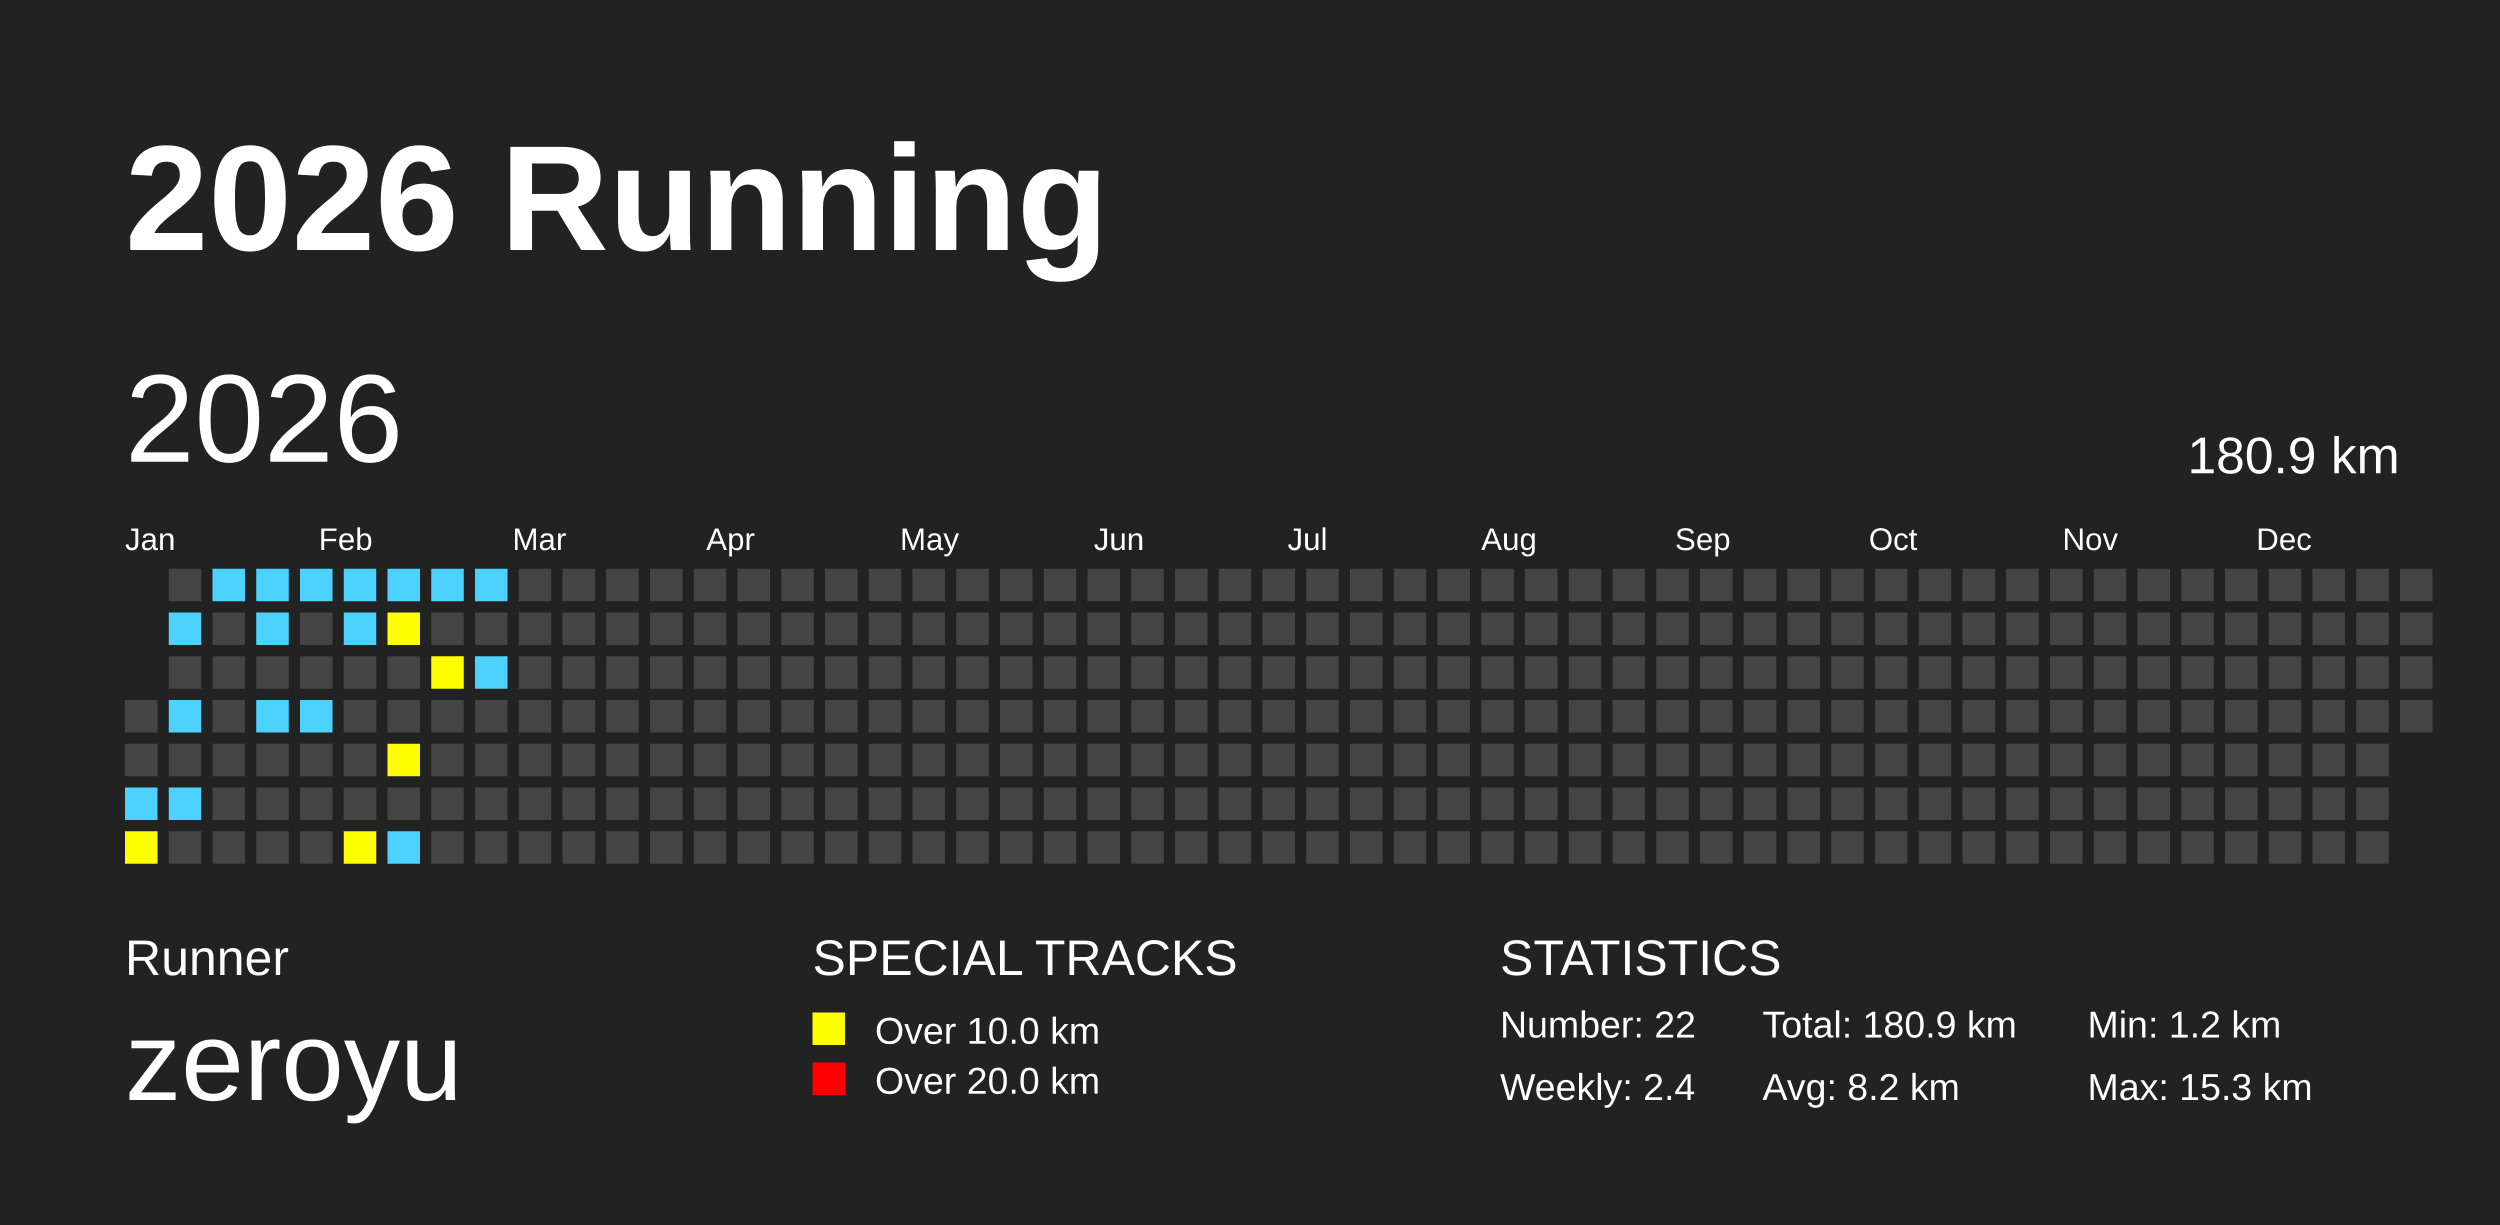
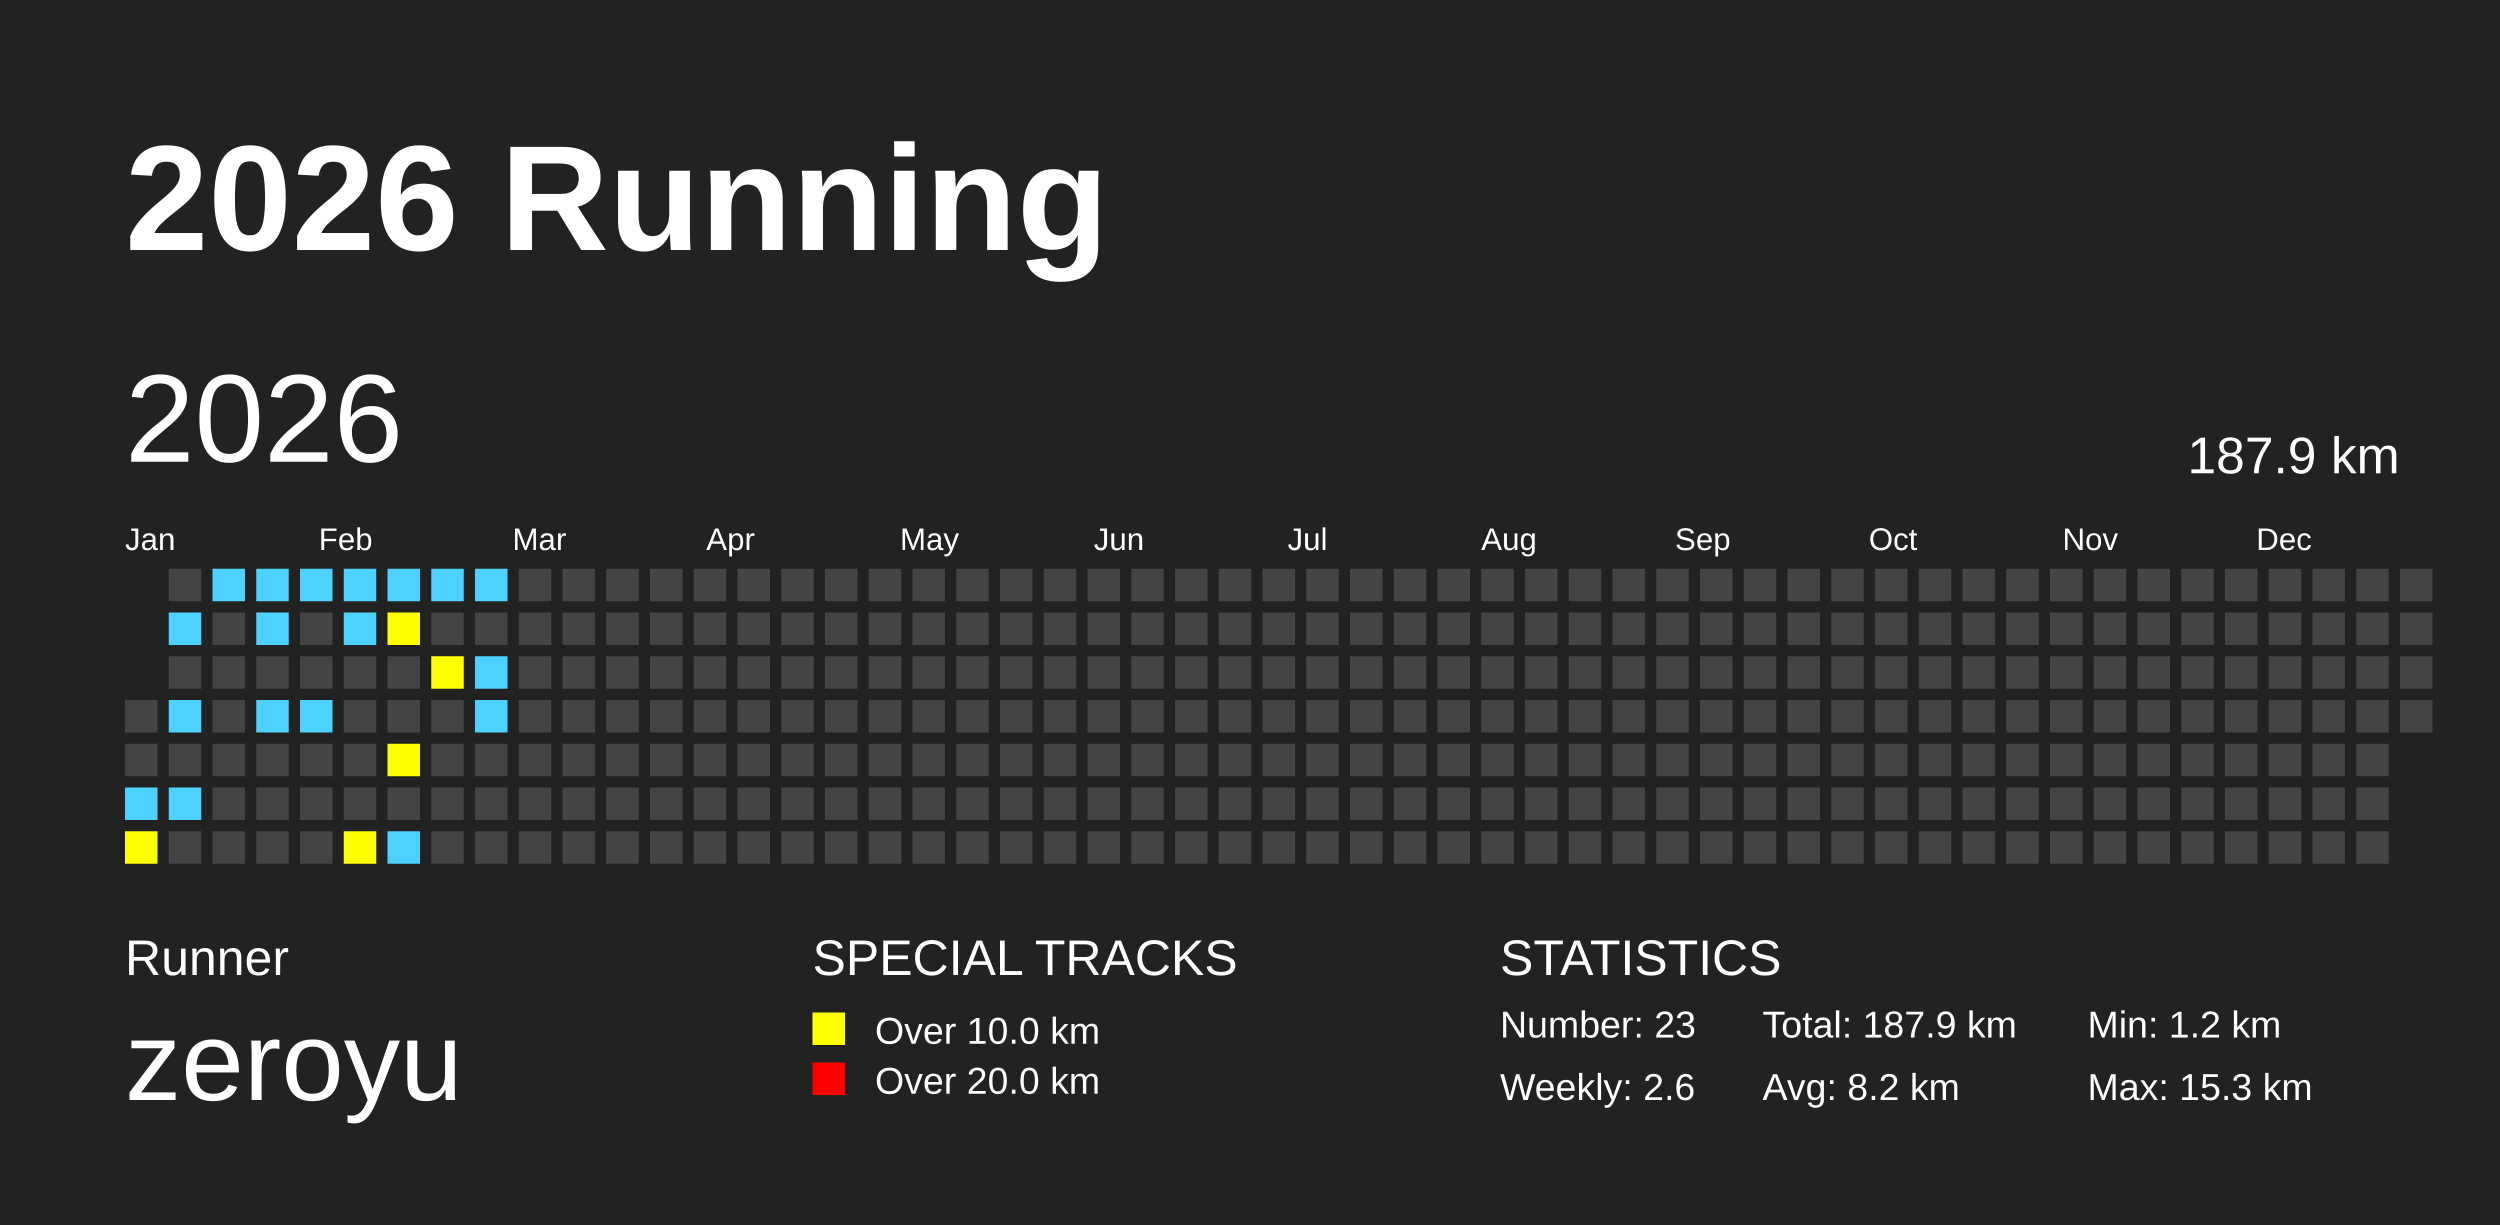
<svg xmlns="http://www.w3.org/2000/svg" baseProfile="full" height="98mm" version="1.1" viewBox="0,0,200,98" width="200mm">
  <defs />
  <rect fill="#222222" height="98" width="200" x="0" y="0" />
  <text fill="#FFFFFF" style="font-size:12px; font-family:Arial; font-weight:bold;" x="10" y="20">2026 Running</text>
  <text fill="#FFFFFF" style="font-size:4px; font-family:Arial" x="10" y="78">Runner</text>
  <text fill="#FFFFFF" style="font-size:9px; font-family:Arial" x="10" y="88">zeroyu</text>
  <text fill="#FFFFFF" style="font-size:4px; font-family:Arial" x="65" y="78">SPECIAL TRACKS</text>
  <rect fill="yellow" height="2.6" width="2.6" x="65" y="81" />
  <text fill="#FFFFFF" style="font-size:3px; font-family:Arial" x="70" y="83.5">Over 10.0 km</text>
  <rect fill="red" height="2.6" width="2.6" x="65" y="85" />
  <text fill="#FFFFFF" style="font-size:3px; font-family:Arial" x="70" y="87.5">Over 20.0 km</text>
  <text fill="#FFFFFF" style="font-size:4px; font-family:Arial" x="120" y="78">STATISTICS</text>
-   <text fill="#FFFFFF" style="font-size:3px; font-family:Arial" x="120" y="83">Number: 22</text>
-   <text fill="#FFFFFF" style="font-size:3px; font-family:Arial" x="120" y="88">Weekly: 2.4</text>
-   <text fill="#FFFFFF" style="font-size:3px; font-family:Arial" x="141" y="83">Total: 180.9 km</text>
+   <text fill="#FFFFFF" style="font-size:3px; font-family:Arial" x="120" y="83">Number: 23</text>
+   <text fill="#FFFFFF" style="font-size:3px; font-family:Arial" x="120" y="88">Weekly: 2.6</text>
+   <text fill="#FFFFFF" style="font-size:3px; font-family:Arial" x="141" y="83">Total: 187.9 km</text>
  <text fill="#FFFFFF" style="font-size:3px; font-family:Arial" x="141" y="88">Avg: 8.2 km</text>
  <text fill="#FFFFFF" style="font-size:3px; font-family:Arial" x="167" y="83">Min: 1.2 km</text>
  <text fill="#FFFFFF" style="font-size:3px; font-family:Arial" x="167" y="88">Max: 15.3 km</text>
  <text dominant-baseline="hanging" fill="#FFFFFF" style="font-size:10.0px; font-family:Arial;" x="10" y="30">2026</text>
-   <text dominant-baseline="hanging" fill="#FFFFFF" style="font-size:4.125px; font-family:Arial;" x="175" y="35">180.9 km</text>
+   <text dominant-baseline="hanging" fill="#FFFFFF" style="font-size:4.125px; font-family:Arial;" x="175" y="35">187.9 km</text>
  <text fill="#FFFFFF" style="font-size:2.5px; font-family:Arial" x="10.0" y="44">Jan</text>
  <text fill="#FFFFFF" style="font-size:2.5px; font-family:Arial" x="25.5" y="44">Feb</text>
  <text fill="#FFFFFF" style="font-size:2.5px; font-family:Arial" x="41.0" y="44">Mar</text>
  <text fill="#FFFFFF" style="font-size:2.5px; font-family:Arial" x="56.5" y="44">Apr</text>
  <text fill="#FFFFFF" style="font-size:2.5px; font-family:Arial" x="72.0" y="44">May</text>
  <text fill="#FFFFFF" style="font-size:2.5px; font-family:Arial" x="87.5" y="44">Jun</text>
  <text fill="#FFFFFF" style="font-size:2.5px; font-family:Arial" x="103.0" y="44">Jul</text>
  <text fill="#FFFFFF" style="font-size:2.5px; font-family:Arial" x="118.5" y="44">Aug</text>
  <text fill="#FFFFFF" style="font-size:2.5px; font-family:Arial" x="134.0" y="44">Sep</text>
  <text fill="#FFFFFF" style="font-size:2.5px; font-family:Arial" x="149.5" y="44">Oct</text>
  <text fill="#FFFFFF" style="font-size:2.5px; font-family:Arial" x="165.0" y="44">Nov</text>
  <text fill="#FFFFFF" style="font-size:2.5px; font-family:Arial" x="180.5" y="44">Dec</text>
  <rect fill="#444444" height="2.6" width="2.6" x="10.0" y="56.0" />
  <rect fill="#444444" height="2.6" width="2.6" x="10.0" y="59.5" />
  <rect fill="#4DD2FF" height="2.6" width="2.6" x="10.0" y="63.0" />
  <rect fill="yellow" height="2.6" width="2.6" x="10.0" y="66.5" />
  <rect fill="#444444" height="2.6" width="2.6" x="13.5" y="45.5" />
  <rect fill="#4DD2FF" height="2.6" width="2.6" x="13.5" y="49.0" />
  <rect fill="#444444" height="2.6" width="2.6" x="13.5" y="52.5" />
  <rect fill="#4DD2FF" height="2.6" width="2.6" x="13.5" y="56.0" />
  <rect fill="#444444" height="2.6" width="2.6" x="13.5" y="59.5" />
  <rect fill="#4DD2FF" height="2.6" width="2.6" x="13.5" y="63.0" />
  <rect fill="#444444" height="2.6" width="2.6" x="13.5" y="66.5" />
  <rect fill="#4DD2FF" height="2.6" width="2.6" x="17.0" y="45.5" />
  <rect fill="#444444" height="2.6" width="2.6" x="17.0" y="49.0" />
  <rect fill="#444444" height="2.6" width="2.6" x="17.0" y="52.5" />
  <rect fill="#444444" height="2.6" width="2.6" x="17.0" y="56.0" />
  <rect fill="#444444" height="2.6" width="2.6" x="17.0" y="59.5" />
  <rect fill="#444444" height="2.6" width="2.6" x="17.0" y="63.0" />
  <rect fill="#444444" height="2.6" width="2.6" x="17.0" y="66.5" />
  <rect fill="#4DD2FF" height="2.6" width="2.6" x="20.5" y="45.5" />
  <rect fill="#4DD2FF" height="2.6" width="2.6" x="20.5" y="49.0" />
  <rect fill="#444444" height="2.6" width="2.6" x="20.5" y="52.5" />
  <rect fill="#4DD2FF" height="2.6" width="2.6" x="20.5" y="56.0" />
  <rect fill="#444444" height="2.6" width="2.6" x="20.5" y="59.5" />
  <rect fill="#444444" height="2.6" width="2.6" x="20.5" y="63.0" />
  <rect fill="#444444" height="2.6" width="2.6" x="20.5" y="66.5" />
  <rect fill="#4DD2FF" height="2.6" width="2.6" x="24.0" y="45.5" />
  <rect fill="#444444" height="2.6" width="2.6" x="24.0" y="49.0" />
  <rect fill="#444444" height="2.6" width="2.6" x="24.0" y="52.5" />
  <rect fill="#4DD2FF" height="2.6" width="2.6" x="24.0" y="56.0" />
  <rect fill="#444444" height="2.6" width="2.6" x="24.0" y="59.5" />
  <rect fill="#444444" height="2.6" width="2.6" x="24.0" y="63.0" />
  <rect fill="#444444" height="2.6" width="2.6" x="24.0" y="66.5" />
  <rect fill="#4DD2FF" height="2.6" width="2.6" x="27.5" y="45.5" />
  <rect fill="#4DD2FF" height="2.6" width="2.6" x="27.5" y="49.0" />
  <rect fill="#444444" height="2.6" width="2.6" x="27.5" y="52.5" />
  <rect fill="#444444" height="2.6" width="2.6" x="27.5" y="56.0" />
  <rect fill="#444444" height="2.6" width="2.6" x="27.5" y="59.5" />
  <rect fill="#444444" height="2.6" width="2.6" x="27.5" y="63.0" />
  <rect fill="yellow" height="2.6" width="2.6" x="27.5" y="66.5" />
  <rect fill="#4DD2FF" height="2.6" width="2.6" x="31.0" y="45.5" />
  <rect fill="yellow" height="2.6" width="2.6" x="31.0" y="49.0" />
  <rect fill="#444444" height="2.6" width="2.6" x="31.0" y="52.5" />
  <rect fill="#444444" height="2.6" width="2.6" x="31.0" y="56.0" />
  <rect fill="yellow" height="2.6" width="2.6" x="31.0" y="59.5" />
  <rect fill="#444444" height="2.6" width="2.6" x="31.0" y="63.0" />
  <rect fill="#4DD2FF" height="2.6" width="2.6" x="31.0" y="66.5" />
  <rect fill="#4DD2FF" height="2.6" width="2.6" x="34.5" y="45.5" />
  <rect fill="#444444" height="2.6" width="2.6" x="34.5" y="49.0" />
  <rect fill="yellow" height="2.6" width="2.6" x="34.5" y="52.5" />
  <rect fill="#444444" height="2.6" width="2.6" x="34.5" y="56.0" />
  <rect fill="#444444" height="2.6" width="2.6" x="34.5" y="59.5" />
  <rect fill="#444444" height="2.6" width="2.6" x="34.5" y="63.0" />
  <rect fill="#444444" height="2.6" width="2.6" x="34.5" y="66.5" />
  <rect fill="#4DD2FF" height="2.6" width="2.6" x="38.0" y="45.5" />
  <rect fill="#444444" height="2.6" width="2.6" x="38.0" y="49.0" />
  <rect fill="#4DD2FF" height="2.6" width="2.6" x="38.0" y="52.5" />
-   <rect fill="#444444" height="2.6" width="2.6" x="38.0" y="56.0" />
+   <rect fill="#4DD2FF" height="2.6" width="2.6" x="38.0" y="56.0" />
  <rect fill="#444444" height="2.6" width="2.6" x="38.0" y="59.5" />
  <rect fill="#444444" height="2.6" width="2.6" x="38.0" y="63.0" />
  <rect fill="#444444" height="2.6" width="2.6" x="38.0" y="66.5" />
  <rect fill="#444444" height="2.6" width="2.6" x="41.5" y="45.5" />
  <rect fill="#444444" height="2.6" width="2.6" x="41.5" y="49.0" />
  <rect fill="#444444" height="2.6" width="2.6" x="41.5" y="52.5" />
  <rect fill="#444444" height="2.6" width="2.6" x="41.5" y="56.0" />
  <rect fill="#444444" height="2.6" width="2.6" x="41.5" y="59.5" />
  <rect fill="#444444" height="2.6" width="2.6" x="41.5" y="63.0" />
  <rect fill="#444444" height="2.6" width="2.6" x="41.5" y="66.5" />
  <rect fill="#444444" height="2.6" width="2.6" x="45.0" y="45.5" />
  <rect fill="#444444" height="2.6" width="2.6" x="45.0" y="49.0" />
  <rect fill="#444444" height="2.6" width="2.6" x="45.0" y="52.5" />
  <rect fill="#444444" height="2.6" width="2.6" x="45.0" y="56.0" />
  <rect fill="#444444" height="2.6" width="2.6" x="45.0" y="59.5" />
  <rect fill="#444444" height="2.6" width="2.6" x="45.0" y="63.0" />
  <rect fill="#444444" height="2.6" width="2.6" x="45.0" y="66.5" />
  <rect fill="#444444" height="2.6" width="2.6" x="48.5" y="45.5" />
  <rect fill="#444444" height="2.6" width="2.6" x="48.5" y="49.0" />
  <rect fill="#444444" height="2.6" width="2.6" x="48.5" y="52.5" />
  <rect fill="#444444" height="2.6" width="2.6" x="48.5" y="56.0" />
  <rect fill="#444444" height="2.6" width="2.6" x="48.5" y="59.5" />
  <rect fill="#444444" height="2.6" width="2.6" x="48.5" y="63.0" />
  <rect fill="#444444" height="2.6" width="2.6" x="48.5" y="66.5" />
  <rect fill="#444444" height="2.6" width="2.6" x="52.0" y="45.5" />
  <rect fill="#444444" height="2.6" width="2.6" x="52.0" y="49.0" />
  <rect fill="#444444" height="2.6" width="2.6" x="52.0" y="52.5" />
  <rect fill="#444444" height="2.6" width="2.6" x="52.0" y="56.0" />
  <rect fill="#444444" height="2.6" width="2.6" x="52.0" y="59.5" />
  <rect fill="#444444" height="2.6" width="2.6" x="52.0" y="63.0" />
  <rect fill="#444444" height="2.6" width="2.6" x="52.0" y="66.5" />
  <rect fill="#444444" height="2.6" width="2.6" x="55.5" y="45.5" />
  <rect fill="#444444" height="2.6" width="2.6" x="55.5" y="49.0" />
  <rect fill="#444444" height="2.6" width="2.6" x="55.5" y="52.5" />
  <rect fill="#444444" height="2.6" width="2.6" x="55.5" y="56.0" />
  <rect fill="#444444" height="2.6" width="2.6" x="55.5" y="59.5" />
  <rect fill="#444444" height="2.6" width="2.6" x="55.5" y="63.0" />
  <rect fill="#444444" height="2.6" width="2.6" x="55.5" y="66.5" />
  <rect fill="#444444" height="2.6" width="2.6" x="59.0" y="45.5" />
  <rect fill="#444444" height="2.6" width="2.6" x="59.0" y="49.0" />
  <rect fill="#444444" height="2.6" width="2.6" x="59.0" y="52.5" />
  <rect fill="#444444" height="2.6" width="2.6" x="59.0" y="56.0" />
  <rect fill="#444444" height="2.6" width="2.6" x="59.0" y="59.5" />
  <rect fill="#444444" height="2.6" width="2.6" x="59.0" y="63.0" />
  <rect fill="#444444" height="2.6" width="2.6" x="59.0" y="66.5" />
  <rect fill="#444444" height="2.6" width="2.6" x="62.5" y="45.5" />
  <rect fill="#444444" height="2.6" width="2.6" x="62.5" y="49.0" />
  <rect fill="#444444" height="2.6" width="2.6" x="62.5" y="52.5" />
  <rect fill="#444444" height="2.6" width="2.6" x="62.5" y="56.0" />
  <rect fill="#444444" height="2.6" width="2.6" x="62.5" y="59.5" />
  <rect fill="#444444" height="2.6" width="2.6" x="62.5" y="63.0" />
  <rect fill="#444444" height="2.6" width="2.6" x="62.5" y="66.5" />
  <rect fill="#444444" height="2.6" width="2.6" x="66.0" y="45.5" />
  <rect fill="#444444" height="2.6" width="2.6" x="66.0" y="49.0" />
  <rect fill="#444444" height="2.6" width="2.6" x="66.0" y="52.5" />
  <rect fill="#444444" height="2.6" width="2.6" x="66.0" y="56.0" />
  <rect fill="#444444" height="2.6" width="2.6" x="66.0" y="59.5" />
  <rect fill="#444444" height="2.6" width="2.6" x="66.0" y="63.0" />
  <rect fill="#444444" height="2.6" width="2.6" x="66.0" y="66.5" />
  <rect fill="#444444" height="2.6" width="2.6" x="69.5" y="45.5" />
  <rect fill="#444444" height="2.6" width="2.6" x="69.5" y="49.0" />
  <rect fill="#444444" height="2.6" width="2.6" x="69.5" y="52.5" />
  <rect fill="#444444" height="2.6" width="2.6" x="69.5" y="56.0" />
  <rect fill="#444444" height="2.6" width="2.6" x="69.5" y="59.5" />
  <rect fill="#444444" height="2.6" width="2.6" x="69.5" y="63.0" />
  <rect fill="#444444" height="2.6" width="2.6" x="69.5" y="66.5" />
  <rect fill="#444444" height="2.6" width="2.6" x="73.0" y="45.5" />
  <rect fill="#444444" height="2.6" width="2.6" x="73.0" y="49.0" />
  <rect fill="#444444" height="2.6" width="2.6" x="73.0" y="52.5" />
  <rect fill="#444444" height="2.6" width="2.6" x="73.0" y="56.0" />
  <rect fill="#444444" height="2.6" width="2.6" x="73.0" y="59.5" />
  <rect fill="#444444" height="2.6" width="2.6" x="73.0" y="63.0" />
  <rect fill="#444444" height="2.6" width="2.6" x="73.0" y="66.5" />
  <rect fill="#444444" height="2.6" width="2.6" x="76.5" y="45.5" />
  <rect fill="#444444" height="2.6" width="2.6" x="76.5" y="49.0" />
  <rect fill="#444444" height="2.6" width="2.6" x="76.5" y="52.5" />
  <rect fill="#444444" height="2.6" width="2.6" x="76.5" y="56.0" />
  <rect fill="#444444" height="2.6" width="2.6" x="76.5" y="59.5" />
  <rect fill="#444444" height="2.6" width="2.6" x="76.5" y="63.0" />
  <rect fill="#444444" height="2.6" width="2.6" x="76.5" y="66.5" />
  <rect fill="#444444" height="2.6" width="2.6" x="80.0" y="45.5" />
  <rect fill="#444444" height="2.6" width="2.6" x="80.0" y="49.0" />
  <rect fill="#444444" height="2.6" width="2.6" x="80.0" y="52.5" />
  <rect fill="#444444" height="2.6" width="2.6" x="80.0" y="56.0" />
  <rect fill="#444444" height="2.6" width="2.6" x="80.0" y="59.5" />
  <rect fill="#444444" height="2.6" width="2.6" x="80.0" y="63.0" />
  <rect fill="#444444" height="2.6" width="2.6" x="80.0" y="66.5" />
  <rect fill="#444444" height="2.6" width="2.6" x="83.5" y="45.5" />
  <rect fill="#444444" height="2.6" width="2.6" x="83.5" y="49.0" />
  <rect fill="#444444" height="2.6" width="2.6" x="83.5" y="52.5" />
  <rect fill="#444444" height="2.6" width="2.6" x="83.5" y="56.0" />
  <rect fill="#444444" height="2.6" width="2.6" x="83.5" y="59.5" />
  <rect fill="#444444" height="2.6" width="2.6" x="83.5" y="63.0" />
  <rect fill="#444444" height="2.6" width="2.6" x="83.5" y="66.5" />
  <rect fill="#444444" height="2.6" width="2.6" x="87.0" y="45.5" />
  <rect fill="#444444" height="2.6" width="2.6" x="87.0" y="49.0" />
  <rect fill="#444444" height="2.6" width="2.6" x="87.0" y="52.5" />
  <rect fill="#444444" height="2.6" width="2.6" x="87.0" y="56.0" />
  <rect fill="#444444" height="2.6" width="2.6" x="87.0" y="59.5" />
  <rect fill="#444444" height="2.6" width="2.6" x="87.0" y="63.0" />
  <rect fill="#444444" height="2.6" width="2.6" x="87.0" y="66.5" />
  <rect fill="#444444" height="2.6" width="2.6" x="90.5" y="45.5" />
  <rect fill="#444444" height="2.6" width="2.6" x="90.5" y="49.0" />
  <rect fill="#444444" height="2.6" width="2.6" x="90.5" y="52.5" />
  <rect fill="#444444" height="2.6" width="2.6" x="90.5" y="56.0" />
  <rect fill="#444444" height="2.6" width="2.6" x="90.5" y="59.5" />
  <rect fill="#444444" height="2.6" width="2.6" x="90.5" y="63.0" />
  <rect fill="#444444" height="2.6" width="2.6" x="90.5" y="66.5" />
  <rect fill="#444444" height="2.6" width="2.6" x="94.0" y="45.5" />
  <rect fill="#444444" height="2.6" width="2.6" x="94.0" y="49.0" />
  <rect fill="#444444" height="2.6" width="2.6" x="94.0" y="52.5" />
  <rect fill="#444444" height="2.6" width="2.6" x="94.0" y="56.0" />
  <rect fill="#444444" height="2.6" width="2.6" x="94.0" y="59.5" />
  <rect fill="#444444" height="2.6" width="2.6" x="94.0" y="63.0" />
  <rect fill="#444444" height="2.6" width="2.6" x="94.0" y="66.5" />
  <rect fill="#444444" height="2.6" width="2.6" x="97.5" y="45.5" />
  <rect fill="#444444" height="2.6" width="2.6" x="97.5" y="49.0" />
  <rect fill="#444444" height="2.6" width="2.6" x="97.5" y="52.5" />
  <rect fill="#444444" height="2.6" width="2.6" x="97.5" y="56.0" />
  <rect fill="#444444" height="2.6" width="2.6" x="97.5" y="59.5" />
  <rect fill="#444444" height="2.6" width="2.6" x="97.5" y="63.0" />
  <rect fill="#444444" height="2.6" width="2.6" x="97.5" y="66.5" />
  <rect fill="#444444" height="2.6" width="2.6" x="101.0" y="45.5" />
  <rect fill="#444444" height="2.6" width="2.6" x="101.0" y="49.0" />
  <rect fill="#444444" height="2.6" width="2.6" x="101.0" y="52.5" />
  <rect fill="#444444" height="2.6" width="2.6" x="101.0" y="56.0" />
  <rect fill="#444444" height="2.6" width="2.6" x="101.0" y="59.5" />
  <rect fill="#444444" height="2.6" width="2.6" x="101.0" y="63.0" />
  <rect fill="#444444" height="2.6" width="2.6" x="101.0" y="66.5" />
  <rect fill="#444444" height="2.6" width="2.6" x="104.5" y="45.5" />
  <rect fill="#444444" height="2.6" width="2.6" x="104.5" y="49.0" />
  <rect fill="#444444" height="2.6" width="2.6" x="104.5" y="52.5" />
  <rect fill="#444444" height="2.6" width="2.6" x="104.5" y="56.0" />
  <rect fill="#444444" height="2.6" width="2.6" x="104.5" y="59.5" />
  <rect fill="#444444" height="2.6" width="2.6" x="104.5" y="63.0" />
  <rect fill="#444444" height="2.6" width="2.6" x="104.5" y="66.5" />
  <rect fill="#444444" height="2.6" width="2.6" x="108.0" y="45.5" />
  <rect fill="#444444" height="2.6" width="2.6" x="108.0" y="49.0" />
  <rect fill="#444444" height="2.6" width="2.6" x="108.0" y="52.5" />
  <rect fill="#444444" height="2.6" width="2.6" x="108.0" y="56.0" />
  <rect fill="#444444" height="2.6" width="2.6" x="108.0" y="59.5" />
  <rect fill="#444444" height="2.6" width="2.6" x="108.0" y="63.0" />
  <rect fill="#444444" height="2.6" width="2.6" x="108.0" y="66.5" />
  <rect fill="#444444" height="2.6" width="2.6" x="111.5" y="45.5" />
  <rect fill="#444444" height="2.6" width="2.6" x="111.5" y="49.0" />
  <rect fill="#444444" height="2.6" width="2.6" x="111.5" y="52.5" />
  <rect fill="#444444" height="2.6" width="2.6" x="111.5" y="56.0" />
  <rect fill="#444444" height="2.6" width="2.6" x="111.5" y="59.5" />
  <rect fill="#444444" height="2.6" width="2.6" x="111.5" y="63.0" />
  <rect fill="#444444" height="2.6" width="2.6" x="111.5" y="66.5" />
  <rect fill="#444444" height="2.6" width="2.6" x="115.0" y="45.5" />
  <rect fill="#444444" height="2.6" width="2.6" x="115.0" y="49.0" />
  <rect fill="#444444" height="2.6" width="2.6" x="115.0" y="52.5" />
  <rect fill="#444444" height="2.6" width="2.6" x="115.0" y="56.0" />
  <rect fill="#444444" height="2.6" width="2.6" x="115.0" y="59.5" />
  <rect fill="#444444" height="2.6" width="2.6" x="115.0" y="63.0" />
  <rect fill="#444444" height="2.6" width="2.6" x="115.0" y="66.5" />
  <rect fill="#444444" height="2.6" width="2.6" x="118.5" y="45.5" />
  <rect fill="#444444" height="2.6" width="2.6" x="118.5" y="49.0" />
  <rect fill="#444444" height="2.6" width="2.6" x="118.5" y="52.5" />
  <rect fill="#444444" height="2.6" width="2.6" x="118.5" y="56.0" />
  <rect fill="#444444" height="2.6" width="2.6" x="118.5" y="59.5" />
  <rect fill="#444444" height="2.6" width="2.6" x="118.5" y="63.0" />
  <rect fill="#444444" height="2.6" width="2.6" x="118.5" y="66.5" />
  <rect fill="#444444" height="2.6" width="2.6" x="122.0" y="45.5" />
  <rect fill="#444444" height="2.6" width="2.6" x="122.0" y="49.0" />
  <rect fill="#444444" height="2.6" width="2.6" x="122.0" y="52.5" />
  <rect fill="#444444" height="2.6" width="2.6" x="122.0" y="56.0" />
  <rect fill="#444444" height="2.6" width="2.6" x="122.0" y="59.5" />
  <rect fill="#444444" height="2.6" width="2.6" x="122.0" y="63.0" />
  <rect fill="#444444" height="2.6" width="2.6" x="122.0" y="66.5" />
  <rect fill="#444444" height="2.6" width="2.6" x="125.5" y="45.5" />
  <rect fill="#444444" height="2.6" width="2.6" x="125.5" y="49.0" />
  <rect fill="#444444" height="2.6" width="2.6" x="125.5" y="52.5" />
  <rect fill="#444444" height="2.6" width="2.6" x="125.5" y="56.0" />
  <rect fill="#444444" height="2.6" width="2.6" x="125.5" y="59.5" />
  <rect fill="#444444" height="2.6" width="2.6" x="125.5" y="63.0" />
  <rect fill="#444444" height="2.6" width="2.6" x="125.5" y="66.5" />
  <rect fill="#444444" height="2.6" width="2.6" x="129.0" y="45.5" />
  <rect fill="#444444" height="2.6" width="2.6" x="129.0" y="49.0" />
  <rect fill="#444444" height="2.6" width="2.6" x="129.0" y="52.5" />
  <rect fill="#444444" height="2.6" width="2.6" x="129.0" y="56.0" />
  <rect fill="#444444" height="2.6" width="2.6" x="129.0" y="59.5" />
  <rect fill="#444444" height="2.6" width="2.6" x="129.0" y="63.0" />
  <rect fill="#444444" height="2.6" width="2.6" x="129.0" y="66.5" />
  <rect fill="#444444" height="2.6" width="2.6" x="132.5" y="45.5" />
  <rect fill="#444444" height="2.6" width="2.6" x="132.5" y="49.0" />
  <rect fill="#444444" height="2.6" width="2.6" x="132.5" y="52.5" />
  <rect fill="#444444" height="2.6" width="2.6" x="132.5" y="56.0" />
  <rect fill="#444444" height="2.6" width="2.6" x="132.5" y="59.5" />
  <rect fill="#444444" height="2.6" width="2.6" x="132.5" y="63.0" />
  <rect fill="#444444" height="2.6" width="2.6" x="132.5" y="66.5" />
  <rect fill="#444444" height="2.6" width="2.6" x="136.0" y="45.5" />
  <rect fill="#444444" height="2.6" width="2.6" x="136.0" y="49.0" />
  <rect fill="#444444" height="2.6" width="2.6" x="136.0" y="52.5" />
  <rect fill="#444444" height="2.6" width="2.6" x="136.0" y="56.0" />
  <rect fill="#444444" height="2.6" width="2.6" x="136.0" y="59.5" />
  <rect fill="#444444" height="2.6" width="2.6" x="136.0" y="63.0" />
  <rect fill="#444444" height="2.6" width="2.6" x="136.0" y="66.5" />
  <rect fill="#444444" height="2.6" width="2.6" x="139.5" y="45.5" />
  <rect fill="#444444" height="2.6" width="2.6" x="139.5" y="49.0" />
  <rect fill="#444444" height="2.6" width="2.6" x="139.5" y="52.5" />
  <rect fill="#444444" height="2.6" width="2.6" x="139.5" y="56.0" />
  <rect fill="#444444" height="2.6" width="2.6" x="139.5" y="59.5" />
  <rect fill="#444444" height="2.6" width="2.6" x="139.5" y="63.0" />
  <rect fill="#444444" height="2.6" width="2.6" x="139.5" y="66.5" />
  <rect fill="#444444" height="2.6" width="2.6" x="143.0" y="45.5" />
  <rect fill="#444444" height="2.6" width="2.6" x="143.0" y="49.0" />
  <rect fill="#444444" height="2.6" width="2.6" x="143.0" y="52.5" />
  <rect fill="#444444" height="2.6" width="2.6" x="143.0" y="56.0" />
  <rect fill="#444444" height="2.6" width="2.6" x="143.0" y="59.5" />
  <rect fill="#444444" height="2.6" width="2.6" x="143.0" y="63.0" />
  <rect fill="#444444" height="2.6" width="2.6" x="143.0" y="66.5" />
  <rect fill="#444444" height="2.6" width="2.6" x="146.5" y="45.5" />
  <rect fill="#444444" height="2.6" width="2.6" x="146.5" y="49.0" />
  <rect fill="#444444" height="2.6" width="2.6" x="146.5" y="52.5" />
  <rect fill="#444444" height="2.6" width="2.6" x="146.5" y="56.0" />
  <rect fill="#444444" height="2.6" width="2.6" x="146.5" y="59.5" />
  <rect fill="#444444" height="2.6" width="2.6" x="146.5" y="63.0" />
  <rect fill="#444444" height="2.6" width="2.6" x="146.5" y="66.5" />
  <rect fill="#444444" height="2.6" width="2.6" x="150.0" y="45.5" />
  <rect fill="#444444" height="2.6" width="2.6" x="150.0" y="49.0" />
  <rect fill="#444444" height="2.6" width="2.6" x="150.0" y="52.5" />
  <rect fill="#444444" height="2.6" width="2.6" x="150.0" y="56.0" />
  <rect fill="#444444" height="2.6" width="2.6" x="150.0" y="59.5" />
  <rect fill="#444444" height="2.6" width="2.6" x="150.0" y="63.0" />
  <rect fill="#444444" height="2.6" width="2.6" x="150.0" y="66.5" />
  <rect fill="#444444" height="2.6" width="2.6" x="153.5" y="45.5" />
  <rect fill="#444444" height="2.6" width="2.6" x="153.5" y="49.0" />
  <rect fill="#444444" height="2.6" width="2.6" x="153.5" y="52.5" />
  <rect fill="#444444" height="2.6" width="2.6" x="153.5" y="56.0" />
  <rect fill="#444444" height="2.6" width="2.6" x="153.5" y="59.5" />
  <rect fill="#444444" height="2.6" width="2.6" x="153.5" y="63.0" />
  <rect fill="#444444" height="2.6" width="2.6" x="153.5" y="66.5" />
  <rect fill="#444444" height="2.6" width="2.6" x="157.0" y="45.5" />
  <rect fill="#444444" height="2.6" width="2.6" x="157.0" y="49.0" />
  <rect fill="#444444" height="2.6" width="2.6" x="157.0" y="52.5" />
  <rect fill="#444444" height="2.6" width="2.6" x="157.0" y="56.0" />
  <rect fill="#444444" height="2.6" width="2.6" x="157.0" y="59.5" />
  <rect fill="#444444" height="2.6" width="2.6" x="157.0" y="63.0" />
  <rect fill="#444444" height="2.6" width="2.6" x="157.0" y="66.5" />
  <rect fill="#444444" height="2.6" width="2.6" x="160.5" y="45.5" />
  <rect fill="#444444" height="2.6" width="2.6" x="160.5" y="49.0" />
  <rect fill="#444444" height="2.6" width="2.6" x="160.5" y="52.5" />
  <rect fill="#444444" height="2.6" width="2.6" x="160.5" y="56.0" />
  <rect fill="#444444" height="2.6" width="2.6" x="160.5" y="59.5" />
  <rect fill="#444444" height="2.6" width="2.6" x="160.5" y="63.0" />
  <rect fill="#444444" height="2.6" width="2.6" x="160.5" y="66.5" />
  <rect fill="#444444" height="2.6" width="2.6" x="164.0" y="45.5" />
  <rect fill="#444444" height="2.6" width="2.6" x="164.0" y="49.0" />
  <rect fill="#444444" height="2.6" width="2.6" x="164.0" y="52.5" />
  <rect fill="#444444" height="2.6" width="2.6" x="164.0" y="56.0" />
  <rect fill="#444444" height="2.6" width="2.6" x="164.0" y="59.5" />
  <rect fill="#444444" height="2.6" width="2.6" x="164.0" y="63.0" />
  <rect fill="#444444" height="2.6" width="2.6" x="164.0" y="66.5" />
  <rect fill="#444444" height="2.6" width="2.6" x="167.5" y="45.5" />
  <rect fill="#444444" height="2.6" width="2.6" x="167.5" y="49.0" />
  <rect fill="#444444" height="2.6" width="2.6" x="167.5" y="52.5" />
  <rect fill="#444444" height="2.6" width="2.6" x="167.5" y="56.0" />
  <rect fill="#444444" height="2.6" width="2.6" x="167.5" y="59.5" />
  <rect fill="#444444" height="2.6" width="2.6" x="167.5" y="63.0" />
  <rect fill="#444444" height="2.6" width="2.6" x="167.5" y="66.5" />
  <rect fill="#444444" height="2.6" width="2.6" x="171.0" y="45.5" />
  <rect fill="#444444" height="2.6" width="2.6" x="171.0" y="49.0" />
  <rect fill="#444444" height="2.6" width="2.6" x="171.0" y="52.5" />
  <rect fill="#444444" height="2.6" width="2.6" x="171.0" y="56.0" />
  <rect fill="#444444" height="2.6" width="2.6" x="171.0" y="59.5" />
  <rect fill="#444444" height="2.6" width="2.6" x="171.0" y="63.0" />
  <rect fill="#444444" height="2.6" width="2.6" x="171.0" y="66.5" />
  <rect fill="#444444" height="2.6" width="2.6" x="174.5" y="45.5" />
  <rect fill="#444444" height="2.6" width="2.6" x="174.5" y="49.0" />
  <rect fill="#444444" height="2.6" width="2.6" x="174.5" y="52.5" />
  <rect fill="#444444" height="2.6" width="2.6" x="174.5" y="56.0" />
  <rect fill="#444444" height="2.6" width="2.6" x="174.5" y="59.5" />
  <rect fill="#444444" height="2.6" width="2.6" x="174.5" y="63.0" />
  <rect fill="#444444" height="2.6" width="2.6" x="174.5" y="66.5" />
  <rect fill="#444444" height="2.6" width="2.6" x="178.0" y="45.5" />
  <rect fill="#444444" height="2.6" width="2.6" x="178.0" y="49.0" />
  <rect fill="#444444" height="2.6" width="2.6" x="178.0" y="52.5" />
  <rect fill="#444444" height="2.6" width="2.6" x="178.0" y="56.0" />
  <rect fill="#444444" height="2.6" width="2.6" x="178.0" y="59.5" />
  <rect fill="#444444" height="2.6" width="2.6" x="178.0" y="63.0" />
  <rect fill="#444444" height="2.6" width="2.6" x="178.0" y="66.5" />
  <rect fill="#444444" height="2.6" width="2.6" x="181.5" y="45.5" />
  <rect fill="#444444" height="2.6" width="2.6" x="181.5" y="49.0" />
  <rect fill="#444444" height="2.6" width="2.6" x="181.5" y="52.5" />
  <rect fill="#444444" height="2.6" width="2.6" x="181.5" y="56.0" />
  <rect fill="#444444" height="2.6" width="2.6" x="181.5" y="59.5" />
  <rect fill="#444444" height="2.6" width="2.6" x="181.5" y="63.0" />
  <rect fill="#444444" height="2.6" width="2.6" x="181.5" y="66.5" />
  <rect fill="#444444" height="2.6" width="2.6" x="185.0" y="45.5" />
  <rect fill="#444444" height="2.6" width="2.6" x="185.0" y="49.0" />
  <rect fill="#444444" height="2.6" width="2.6" x="185.0" y="52.5" />
  <rect fill="#444444" height="2.6" width="2.6" x="185.0" y="56.0" />
  <rect fill="#444444" height="2.6" width="2.6" x="185.0" y="59.5" />
  <rect fill="#444444" height="2.6" width="2.6" x="185.0" y="63.0" />
  <rect fill="#444444" height="2.6" width="2.6" x="185.0" y="66.5" />
  <rect fill="#444444" height="2.6" width="2.6" x="188.5" y="45.5" />
  <rect fill="#444444" height="2.6" width="2.6" x="188.5" y="49.0" />
  <rect fill="#444444" height="2.6" width="2.6" x="188.5" y="52.5" />
  <rect fill="#444444" height="2.6" width="2.6" x="188.5" y="56.0" />
  <rect fill="#444444" height="2.6" width="2.6" x="188.5" y="59.5" />
  <rect fill="#444444" height="2.6" width="2.6" x="188.5" y="63.0" />
  <rect fill="#444444" height="2.6" width="2.6" x="188.5" y="66.5" />
  <rect fill="#444444" height="2.6" width="2.6" x="192.0" y="45.5" />
  <rect fill="#444444" height="2.6" width="2.6" x="192.0" y="49.0" />
  <rect fill="#444444" height="2.6" width="2.6" x="192.0" y="52.5" />
  <rect fill="#444444" height="2.6" width="2.6" x="192.0" y="56.0" />
</svg>
